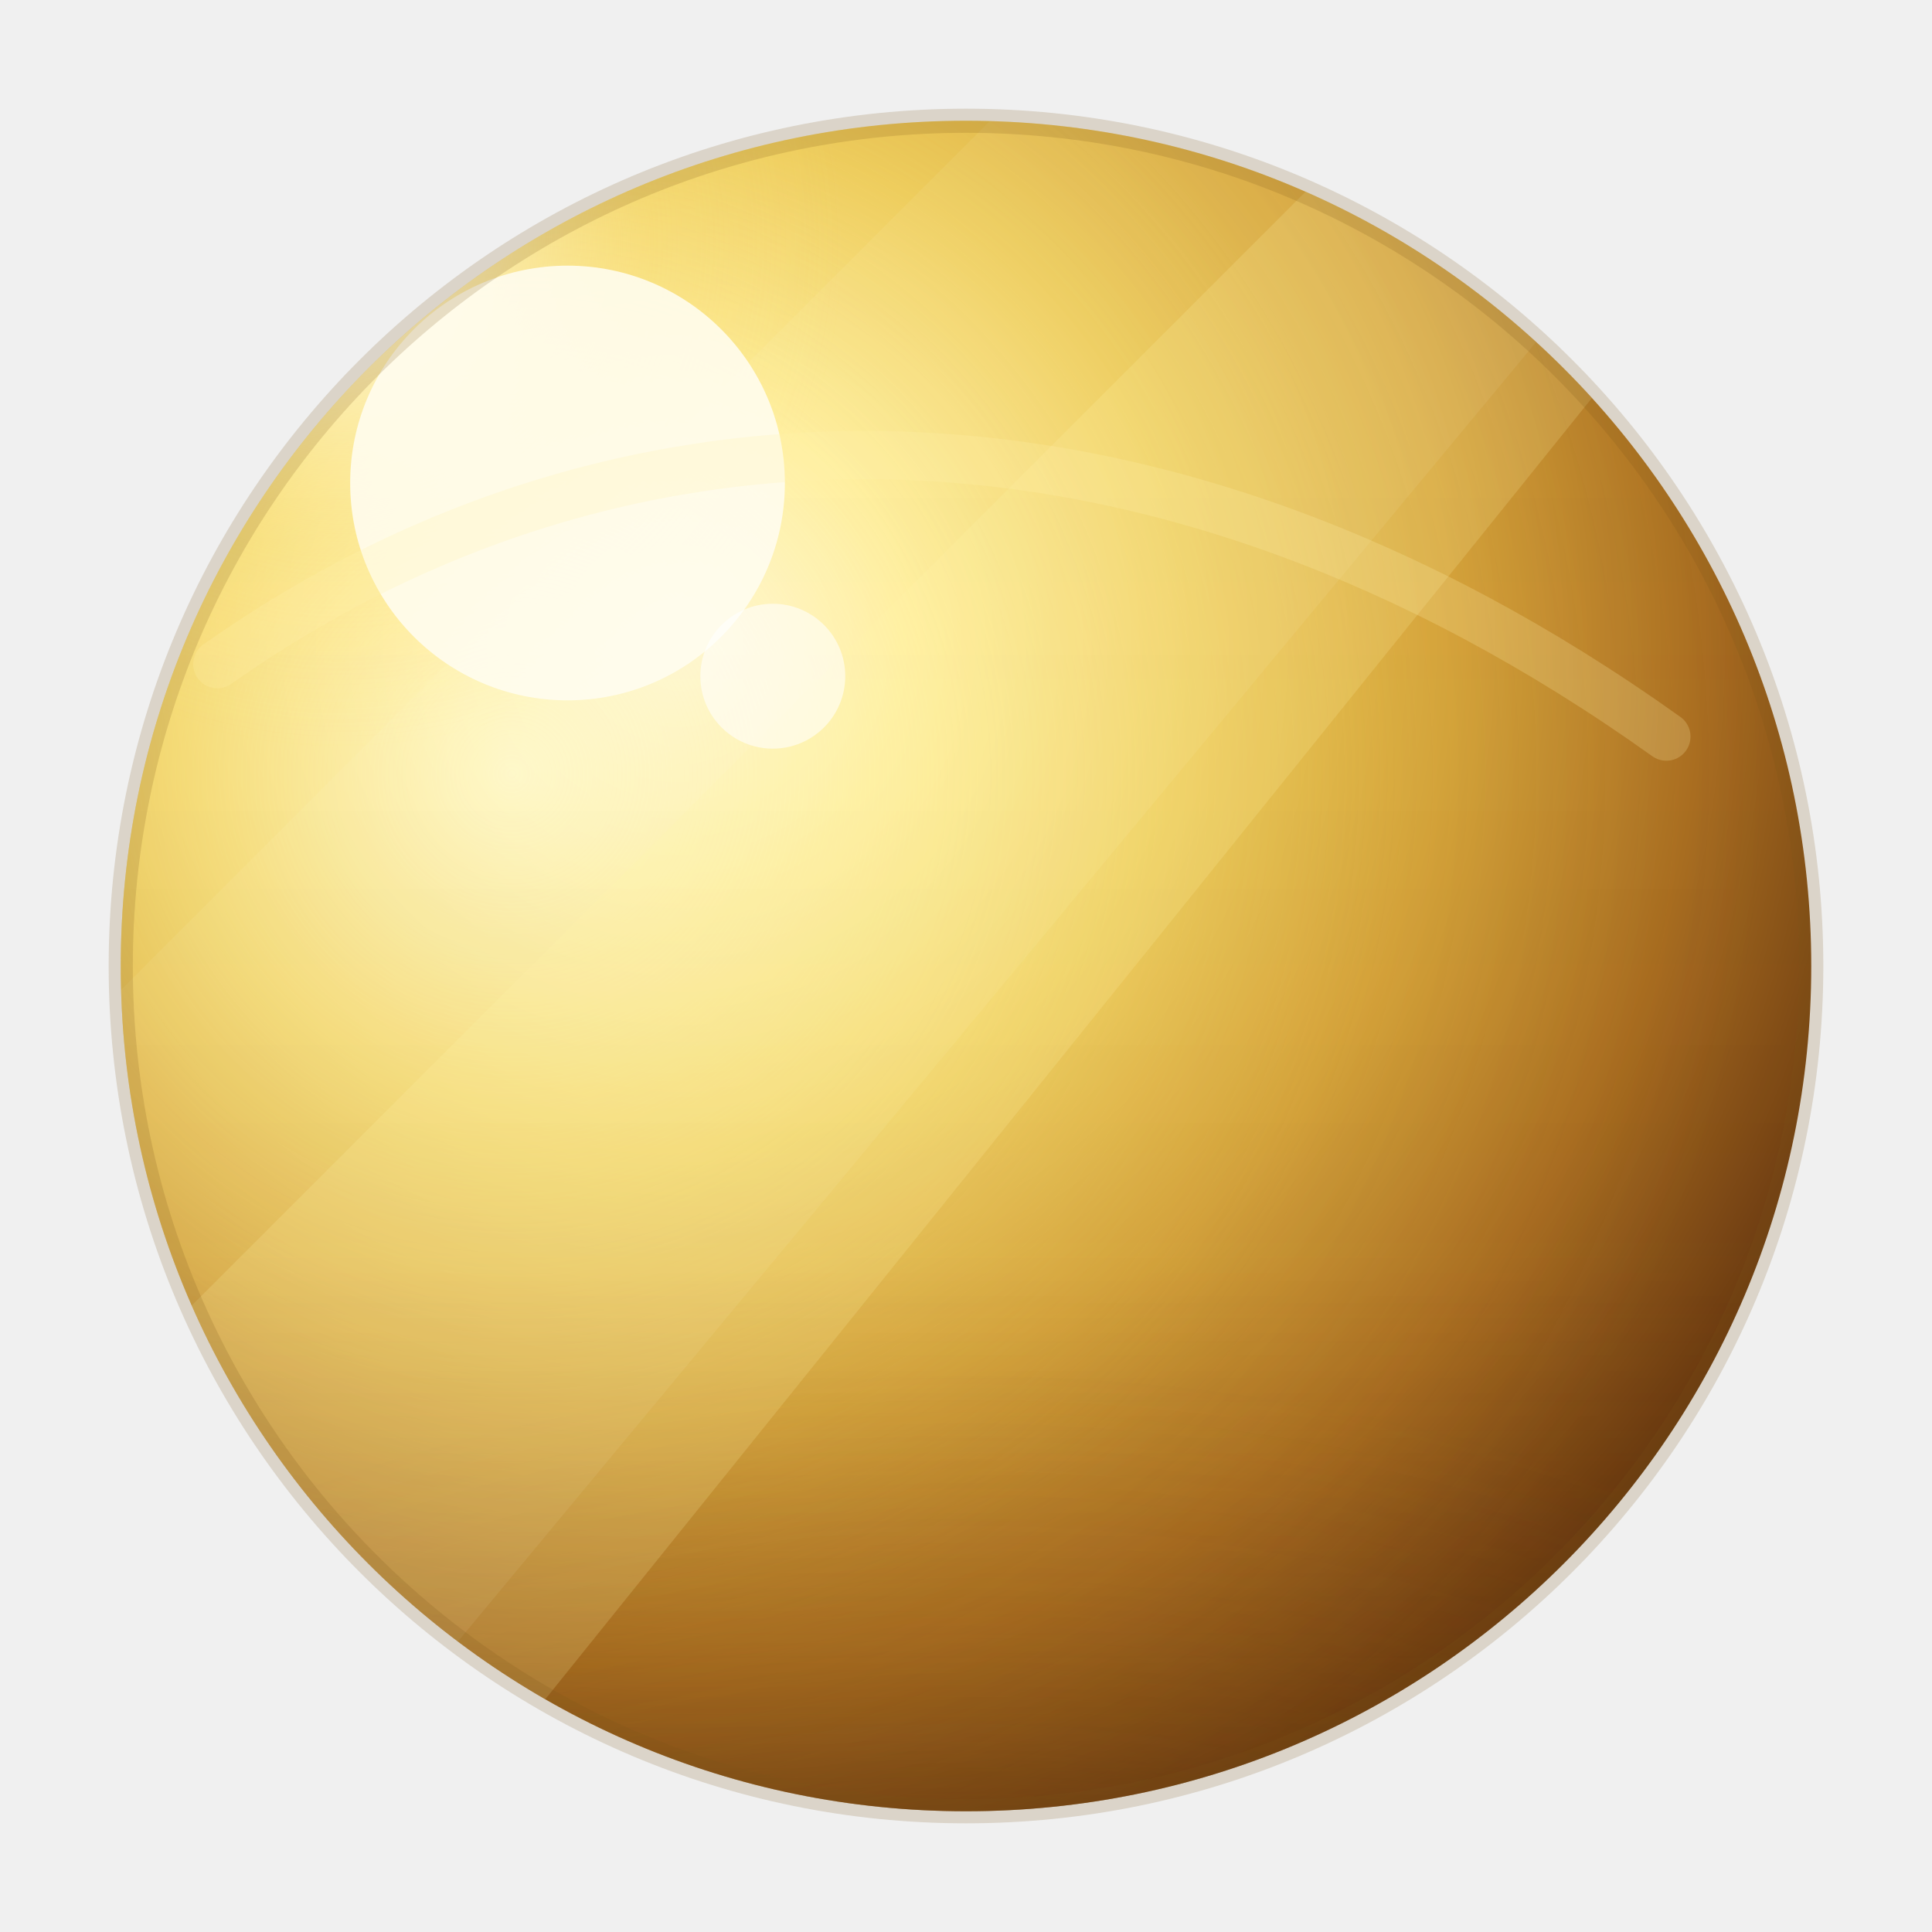
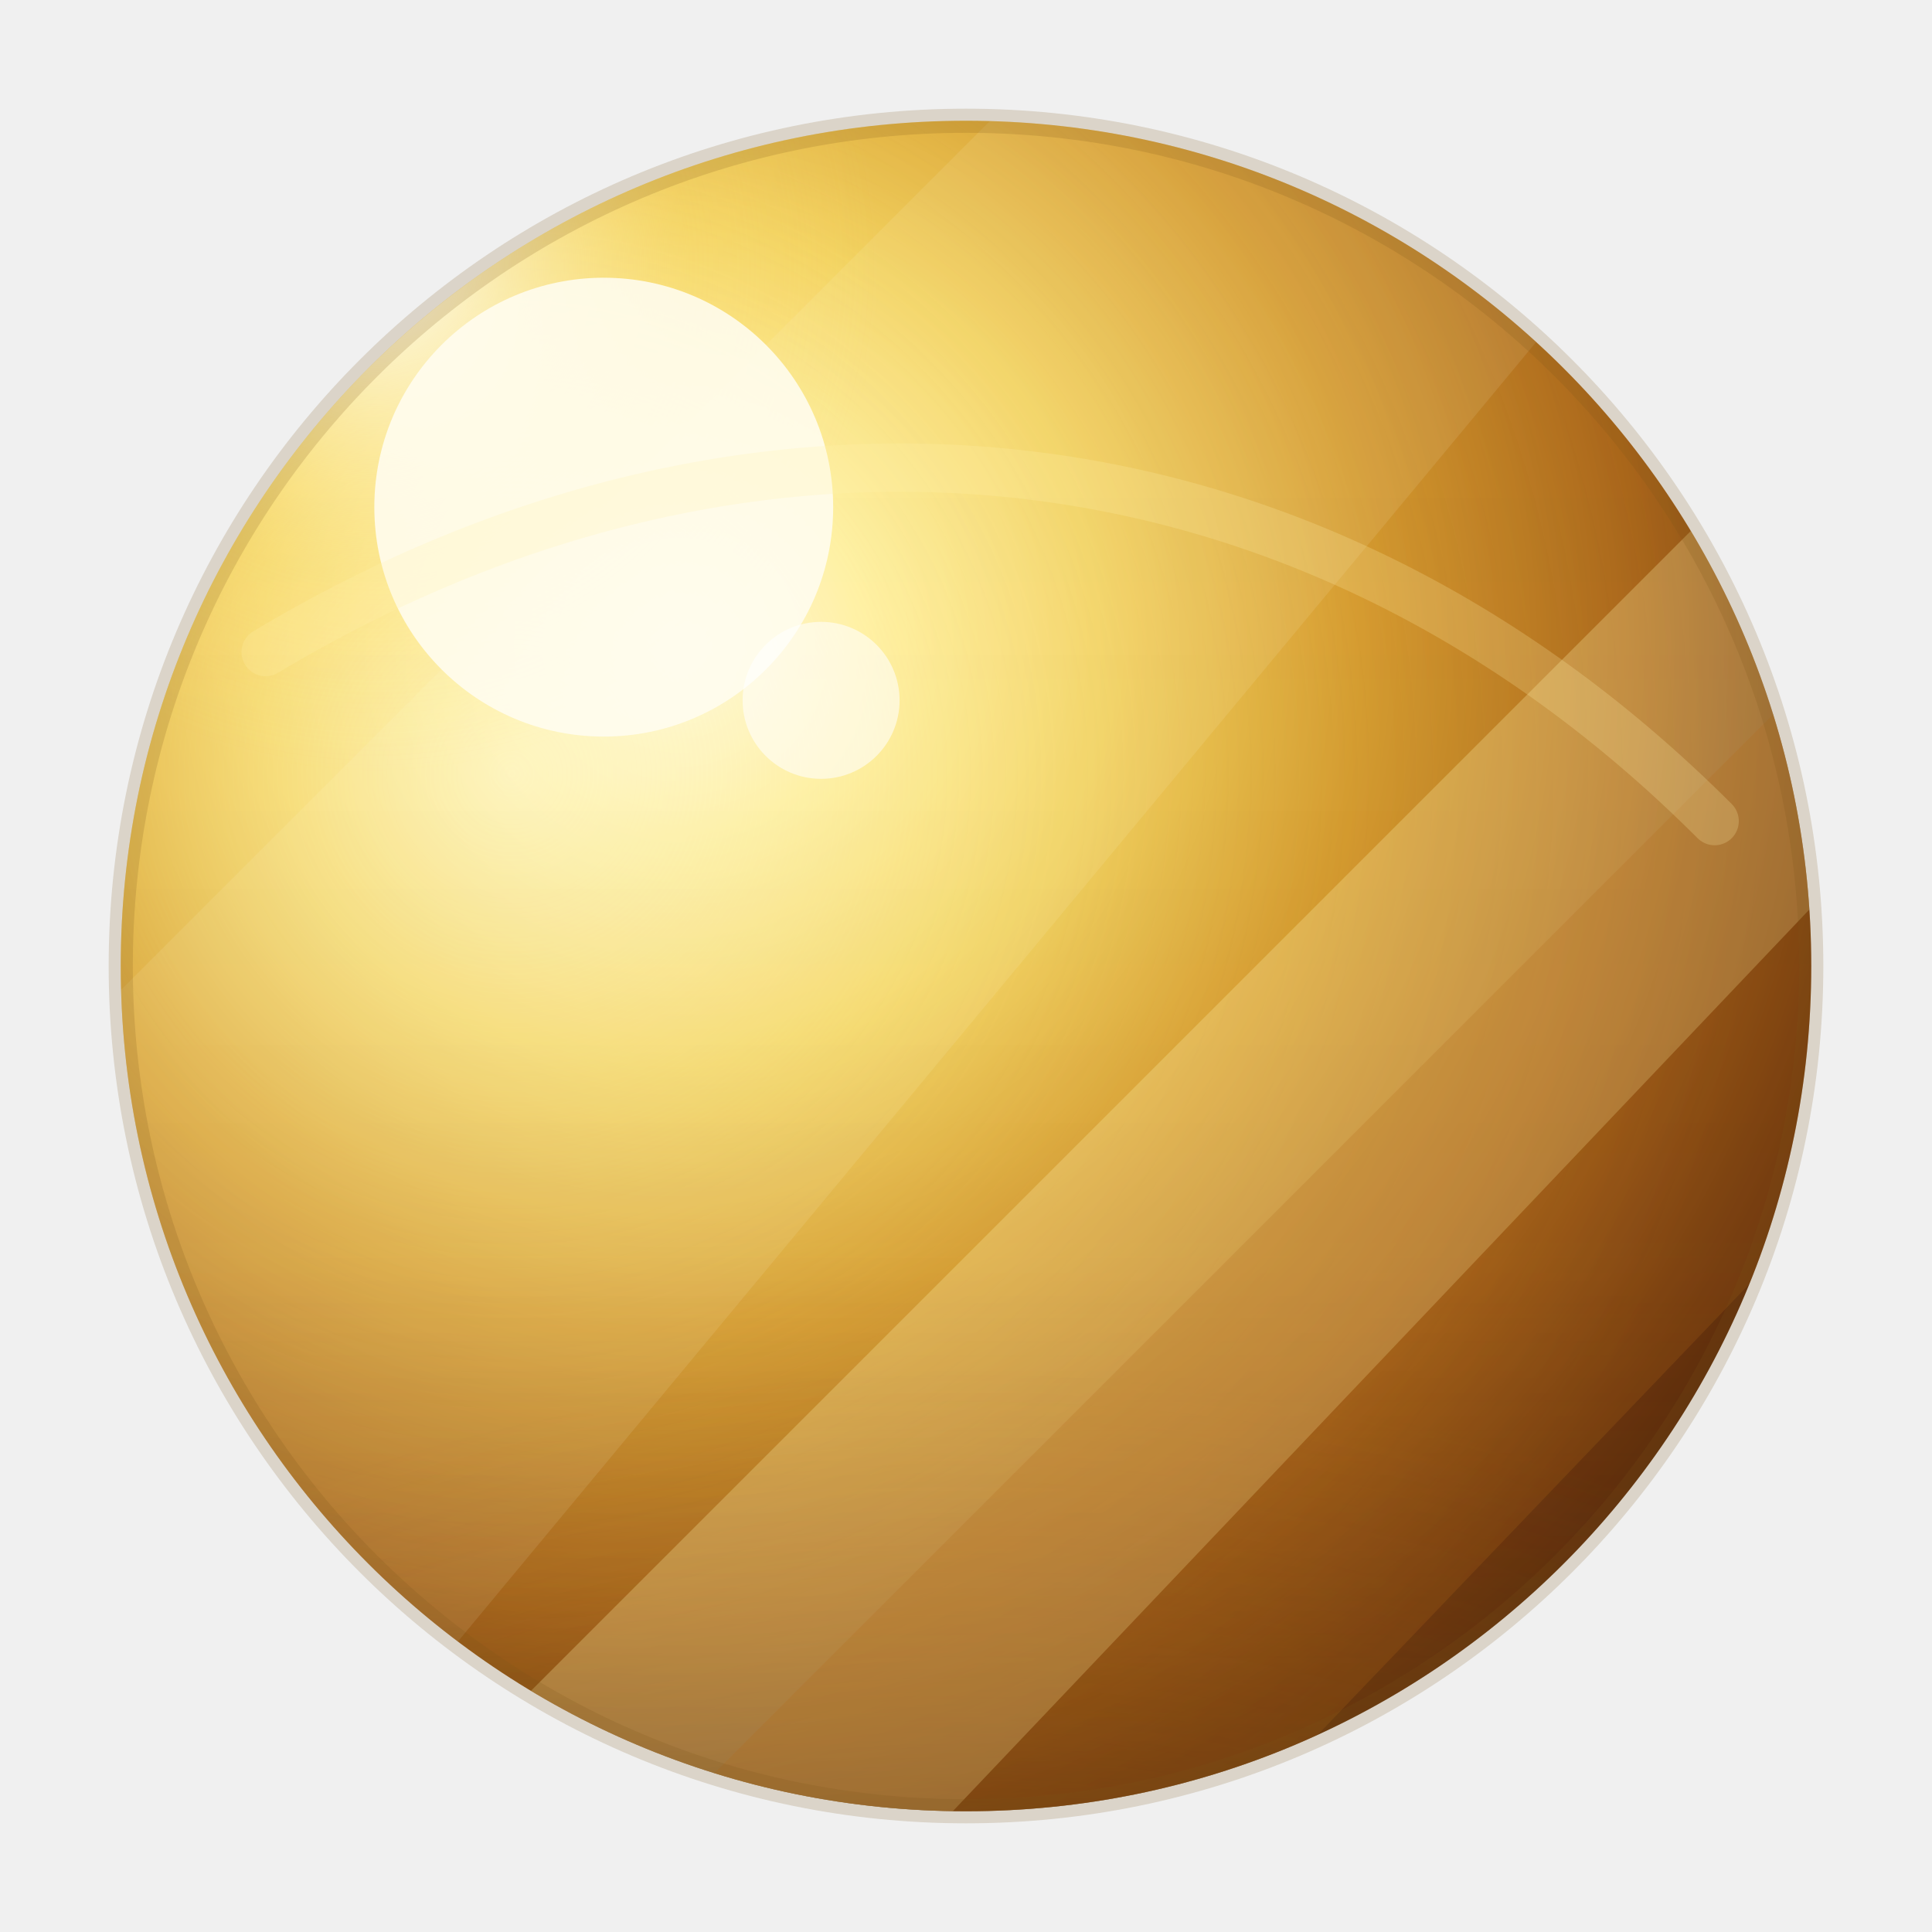
<svg xmlns="http://www.w3.org/2000/svg" viewBox="0 0 160 160">
  <defs>
-     <radialGradient id="base" cx="33%" cy="31%" r="88%">
+     <radialGradient id="base" cx="33%" cy="31%" r="92%">
      <stop offset="0" stop-color="#fffef4" />
-       <stop offset="0.16" stop-color="#fff1a1" />
-       <stop offset="0.34" stop-color="#efd05d" />
-       <stop offset="0.52" stop-color="#d4a33a" />
-       <stop offset="0.69" stop-color="#a86c20" />
-       <stop offset="0.84" stop-color="#6d3c10" />
-       <stop offset="1" stop-color="#2a1608" />
+       <stop offset="0.12" stop-color="#fff1a1" />
+       <stop offset="0.27" stop-color="#f3d35d" />
+       <stop offset="0.44" stop-color="#d49a2e" />
+       <stop offset="0.62" stop-color="#a8641a" />
+       <stop offset="0.78" stop-color="#67320d" />
+       <stop offset="1" stop-color="#251205" />
    </radialGradient>
    <radialGradient id="leftGlow" cx="24%" cy="39%" r="72%">
-       <stop offset="0" stop-color="#fff9d5" stop-opacity=".72" />
-       <stop offset=".34" stop-color="#ffe98e" stop-opacity=".34" />
+       <stop offset="0" stop-color="#fff9d5" stop-opacity="0.58" />
+       <stop offset=".34" stop-color="#ffe98e" stop-opacity="0.24" />
      <stop offset=".72" stop-color="#dba33b" stop-opacity=".08" />
      <stop offset="1" stop-color="#dba33b" stop-opacity="0" />
    </radialGradient>
    <radialGradient id="flare" cx="31%" cy="30%" r="42%">
      <stop offset="0" stop-color="#ffffff" stop-opacity=".95" />
      <stop offset=".24" stop-color="#fffce7" stop-opacity=".56" />
      <stop offset=".62" stop-color="#ffe88d" stop-opacity=".16" />
      <stop offset="1" stop-color="#ffe88d" stop-opacity="0" />
    </radialGradient>
    <linearGradient id="bottomShade" x1="80" y1="38" x2="80" y2="170" gradientUnits="userSpaceOnUse">
      <stop offset="0" stop-color="#4b260a" stop-opacity="0" />
      <stop offset=".5" stop-color="#70400f" stop-opacity=".04" />
      <stop offset=".74" stop-color="#74410f" stop-opacity=".24" />
      <stop offset="1" stop-color="#281307" stop-opacity=".72" />
    </linearGradient>
    <radialGradient id="bottomBrown" cx="50%" cy="104%" r="76%">
-       <stop offset="0" stop-color="#281307" stop-opacity=".82" />
-       <stop offset=".34" stop-color="#70400f" stop-opacity=".44" />
-       <stop offset=".66" stop-color="#a66b1e" stop-opacity=".12" />
+       <stop offset="0" stop-color="#281307" stop-opacity="0.92" />
+       <stop offset=".34" stop-color="#70400f" stop-opacity="0.55" />
+       <stop offset=".66" stop-color="#a66b1e" stop-opacity="0.16" />
      <stop offset="1" stop-color="#a66b1e" stop-opacity="0" />
    </radialGradient>
    <clipPath id="clip">
      <circle cx="80" cy="80" r="70" />
    </clipPath>
  </defs>
  <circle cx="80" cy="80" r="70" fill="url(#base)" />
  <g clip-path="url(#clip)">
    <circle cx="80" cy="80" r="72" fill="url(#leftGlow)" />
    <ellipse cx="80" cy="139" rx="82" ry="58" fill="url(#bottomBrown)" />
-     <circle cx="80" cy="80" r="72" fill="url(#bottomShade)" opacity=".62" />
-     <path d="M92 172 172 92v80z" fill="#4a260c" opacity=".14" />
-     <path d="M-12 136 136 -12h32L20 172H-12z" fill="#fff2a8" opacity=".18" />
-     <path d="M-16 108 108 -16h56L8 172H-16z" fill="#fffbe2" opacity=".07" />
-     <circle cx="47" cy="40" r="50" fill="url(#flare)" />
-     <circle cx="47" cy="40" r="18" fill="#fffdf0" opacity=".88" />
-     <circle cx="64" cy="56" r="6" fill="#ffffff" opacity=".58" />
-     <path d="M18 55c34-24 78-24 120 6" fill="none" stroke="#fff0ad" stroke-opacity=".22" stroke-width="4" stroke-linecap="round" />
+     <circle cx="80" cy="80" r="72" fill="url(#bottomShade)" opacity="0.62" />
+     <path d="M92 172 172 92v80z" fill="#3a1706" opacity="0.28" />
+     <path d="M12 172 172 12v40L58 172z" fill="#fff2a8" opacity="0.28" />
+     <path d="M34 172 172 34v44L82 172z" fill="#b36a18" opacity="0.22" />
+     <path d="M-16 108 108 -16h56L8 172H-16z" fill="#fffbe2" opacity="0.1" />
+     <circle cx="50" cy="42" r="50" fill="url(#flare)" />
+     <circle cx="50" cy="42" r="19" fill="#fffdf0" opacity=".88" />
+     <circle cx="68" cy="58" r="6.5" fill="#ffffff" opacity=".58" />
+     <path d="M22 54c40-24 86-20 120 14" fill="none" stroke="#fff0ad" stroke-opacity="0.22" stroke-width="4" stroke-linecap="round" />
  </g>
  <circle cx="80" cy="80" r="70" fill="none" stroke="#7b5318" stroke-opacity=".18" stroke-width="2" />
</svg>
